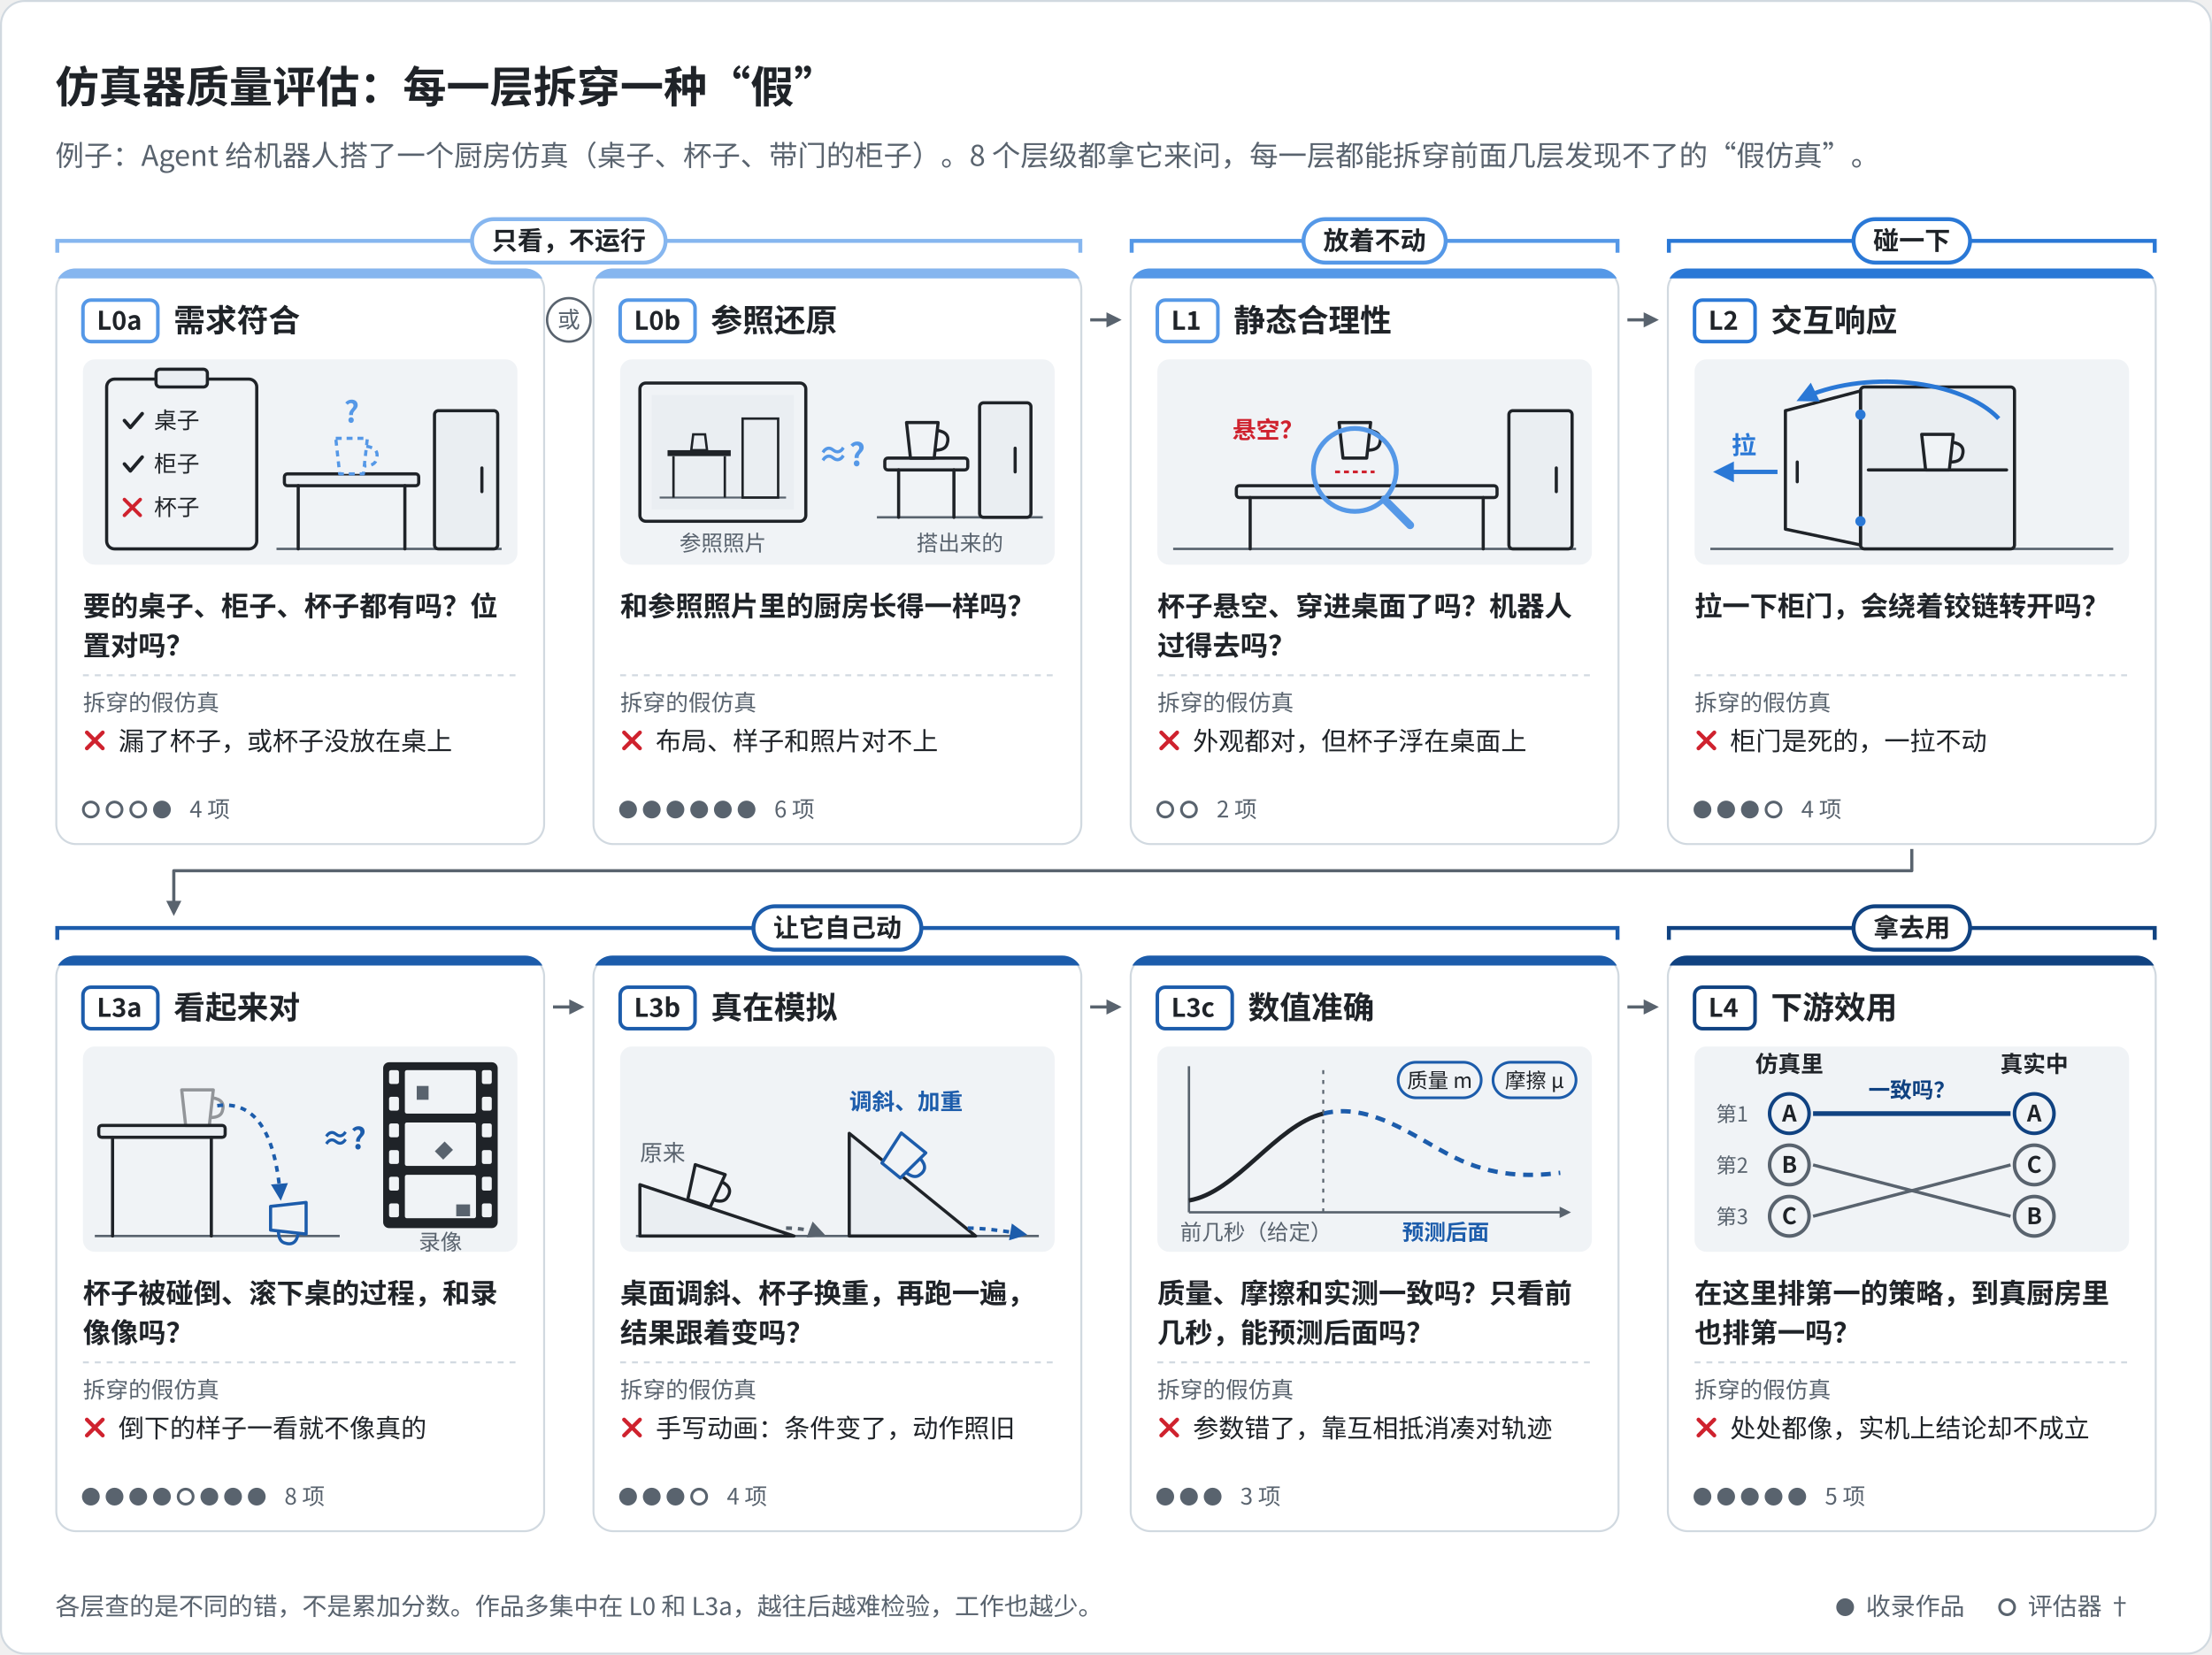
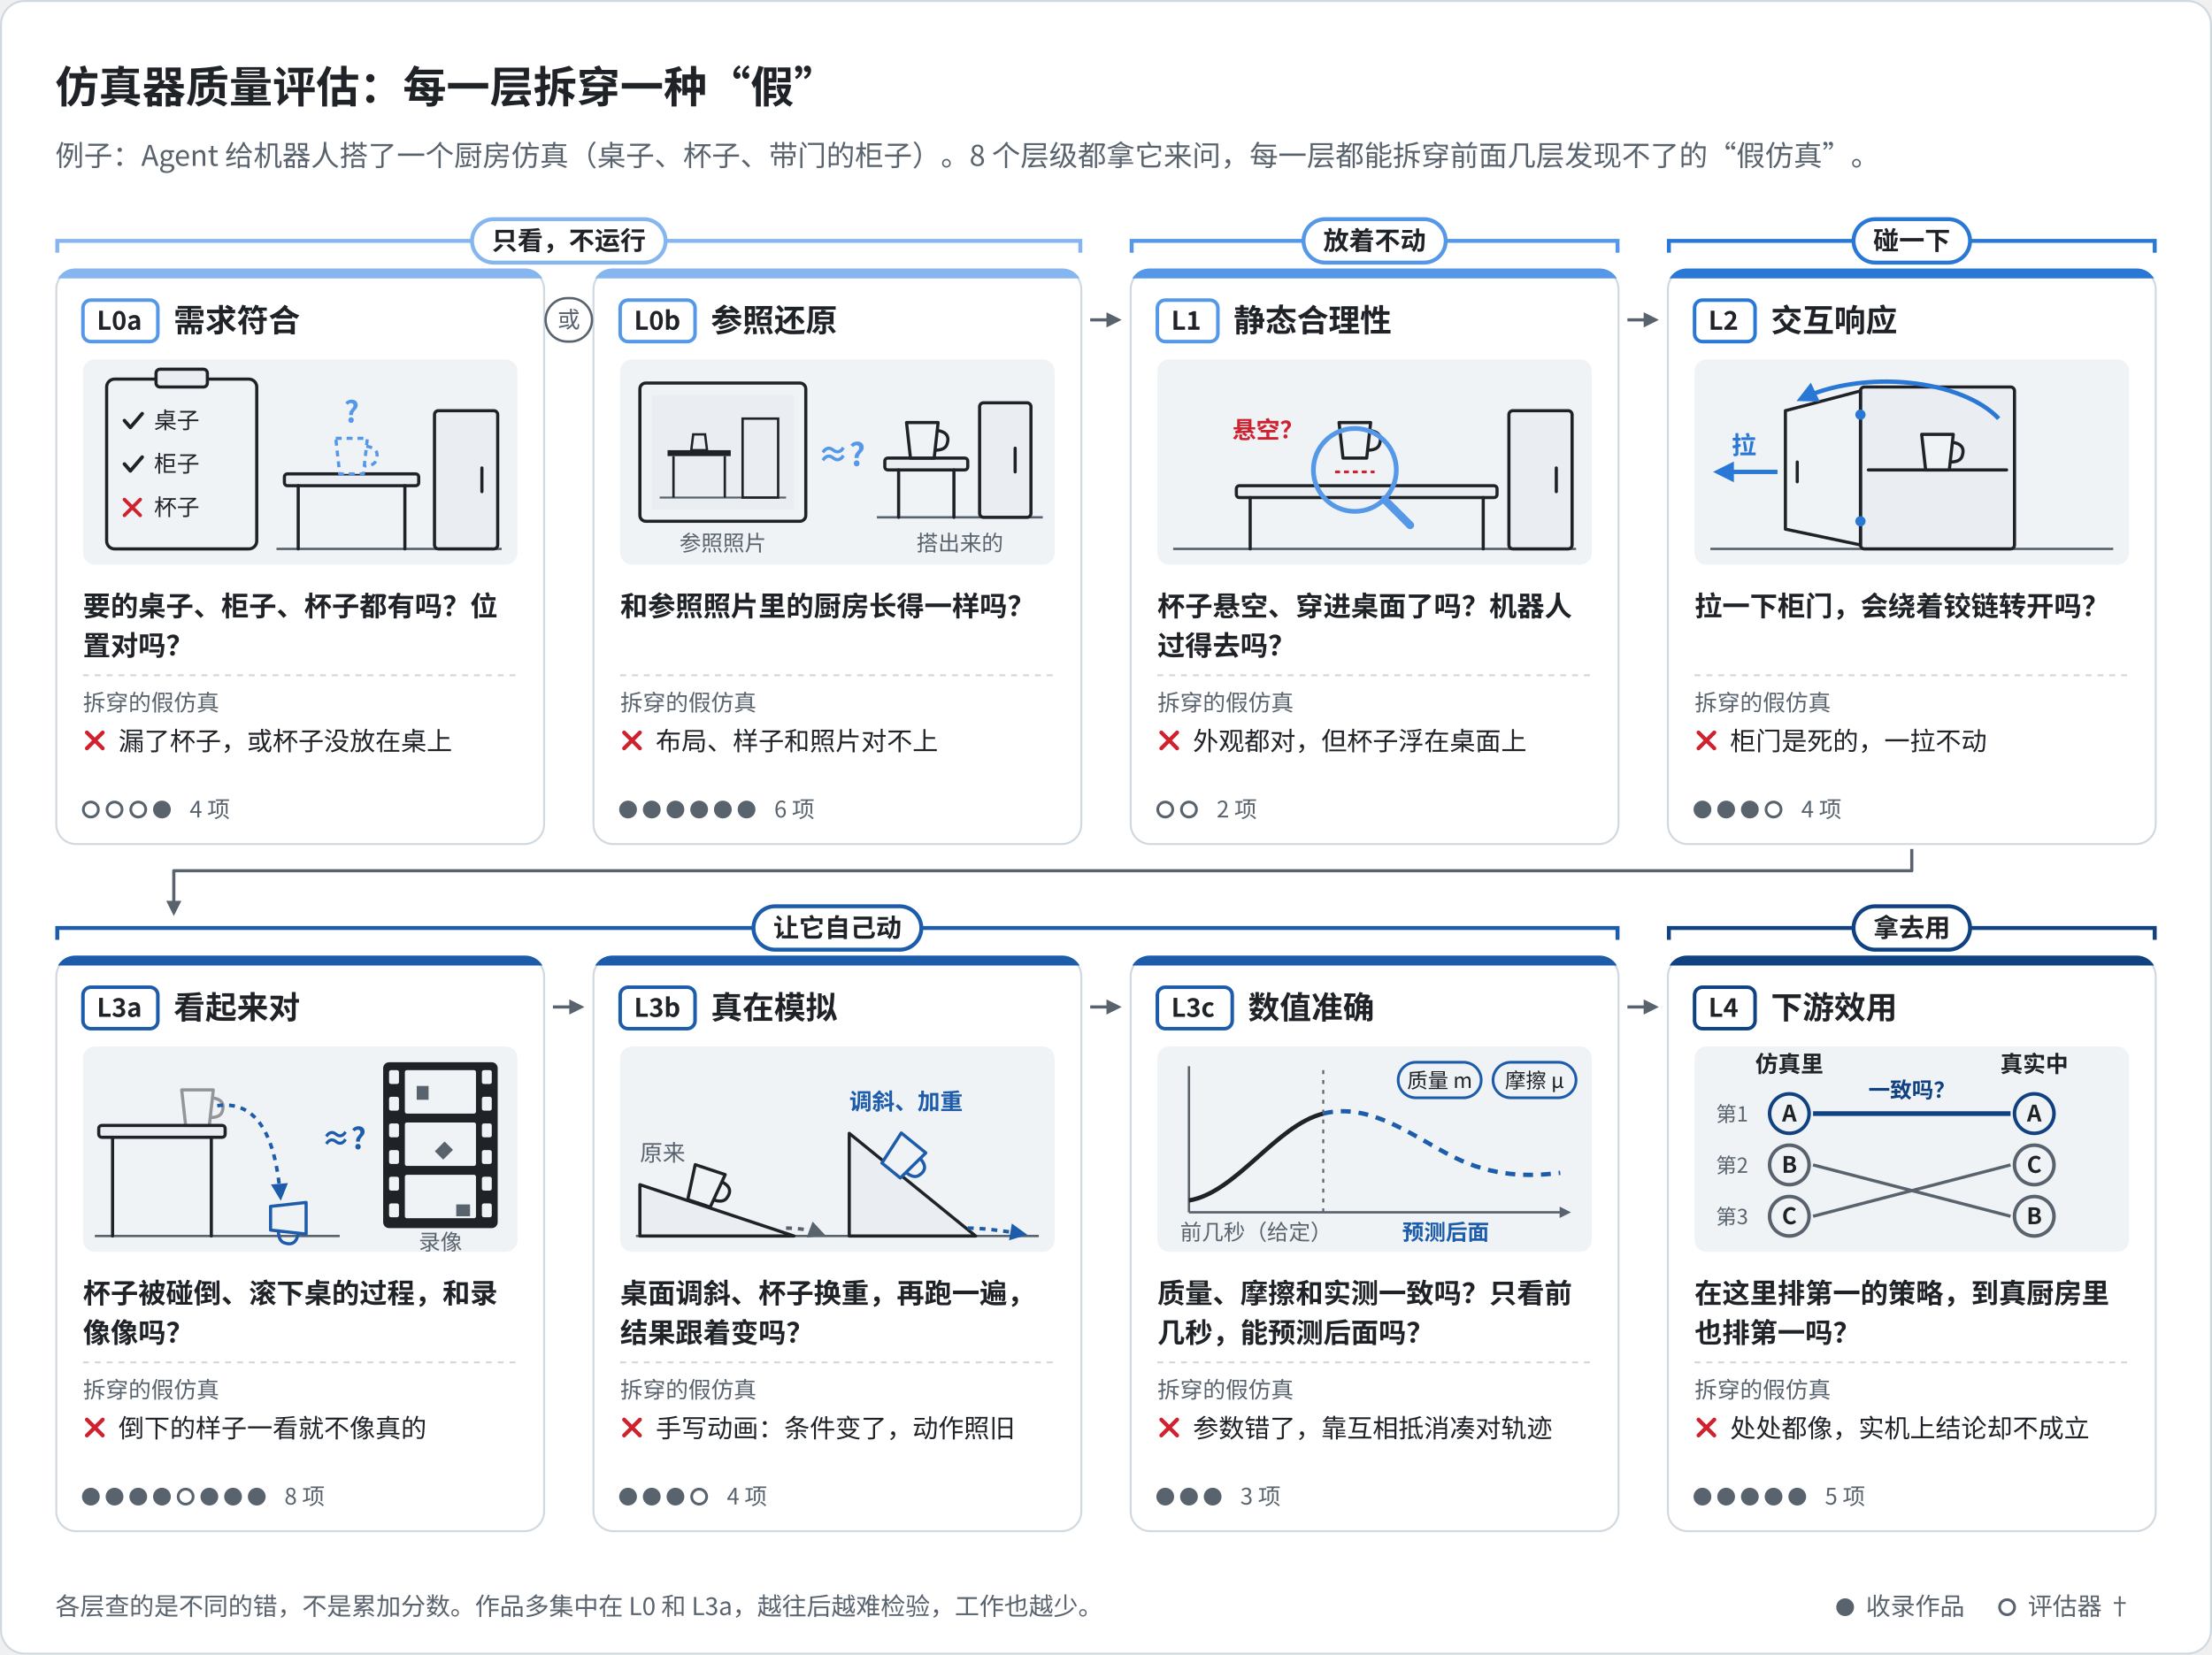
<svg xmlns="http://www.w3.org/2000/svg" viewBox="0 0 1120 838" width="1120" height="838" role="img" aria-label="仿真器质量评估：每一层拆穿一种“假”" font-family="'PingFang SC', 'Hiragino Sans GB', 'Microsoft YaHei', 'Noto Sans CJK SC', 'Noto Sans SC', sans-serif">
  <defs>
    <marker id="arr-104281" viewBox="0 0 10 10" refX="7" refY="5" markerWidth="6" markerHeight="6" orient="auto-start-reverse">
      <path d="M1 1 L9 5 L1 9 Z" fill="#104281" />
    </marker>
    <marker id="arr-1C5CAB" viewBox="0 0 10 10" refX="7" refY="5" markerWidth="6" markerHeight="6" orient="auto-start-reverse">
      <path d="M1 1 L9 5 L1 9 Z" fill="#1C5CAB" />
    </marker>
    <marker id="arr-2A78D6" viewBox="0 0 10 10" refX="7" refY="5" markerWidth="6" markerHeight="6" orient="auto-start-reverse">
      <path d="M1 1 L9 5 L1 9 Z" fill="#2A78D6" />
    </marker>
    <marker id="arr-5598E7" viewBox="0 0 10 10" refX="7" refY="5" markerWidth="6" markerHeight="6" orient="auto-start-reverse">
      <path d="M1 1 L9 5 L1 9 Z" fill="#5598E7" />
    </marker>
    <marker id="arr-59636E" viewBox="0 0 10 10" refX="7" refY="5" markerWidth="6" markerHeight="6" orient="auto-start-reverse">
      <path d="M1 1 L9 5 L1 9 Z" fill="#59636E" />
    </marker>
    <marker id="arr-86B6EF" viewBox="0 0 10 10" refX="7" refY="5" markerWidth="6" markerHeight="6" orient="auto-start-reverse">
      <path d="M1 1 L9 5 L1 9 Z" fill="#86B6EF" />
    </marker>
    <clipPath id="card-0">
      <rect x="28" y="136" width="248" height="292" rx="10" />
    </clipPath>
    <clipPath id="card-1">
      <rect x="300" y="136" width="248" height="292" rx="10" />
    </clipPath>
    <clipPath id="card-2">
      <rect x="572" y="136" width="248" height="292" rx="10" />
    </clipPath>
    <clipPath id="card-3">
      <rect x="844" y="136" width="248" height="292" rx="10" />
    </clipPath>
    <clipPath id="card-4">
      <rect x="28" y="484" width="248" height="292" rx="10" />
    </clipPath>
    <clipPath id="card-5">
      <rect x="300" y="484" width="248" height="292" rx="10" />
    </clipPath>
    <clipPath id="card-6">
      <rect x="572" y="484" width="248" height="292" rx="10" />
    </clipPath>
    <clipPath id="card-7">
      <rect x="844" y="484" width="248" height="292" rx="10" />
    </clipPath>
  </defs>
  <rect x="0.5" y="0.5" width="1119" height="837" rx="12" fill="#FFFFFF" stroke="#D1D9E0" />
  <text x="28" y="52" font-size="22" font-weight="700" fill="#1F2328">仿真器质量评估：每一层拆穿一种“假”</text>
  <text x="28" y="84" font-size="14.5" fill="#59636E">例子：Agent 给机器人搭了一个厨房仿真（桌子、杯子、带门的柜子）。8 个层级都拿它来问，每一层都能拆穿前面几层发现不了的“假仿真”。</text>
  <path d="M29 128 V122 H547 V128" fill="none" stroke="#86B6EF" stroke-width="2" />
  <rect x="239" y="111" width="98" height="22" rx="11" fill="#FFFFFF" stroke="#86B6EF" stroke-width="2" />
  <text x="288" y="126.5" text-anchor="middle" font-size="13" font-weight="700" fill="#1F2328">只看，不运行</text>
  <path d="M573 128 V122 H819 V128" fill="none" stroke="#5598E7" stroke-width="2" />
  <rect x="660" y="111" width="72" height="22" rx="11" fill="#FFFFFF" stroke="#5598E7" stroke-width="2" />
  <text x="696" y="126.5" text-anchor="middle" font-size="13" font-weight="700" fill="#1F2328">放着不动</text>
  <path d="M845 128 V122 H1091 V128" fill="none" stroke="#2A78D6" stroke-width="2" />
  <rect x="938.5" y="111" width="59" height="22" rx="11" fill="#FFFFFF" stroke="#2A78D6" stroke-width="2" />
  <text x="968" y="126.5" text-anchor="middle" font-size="13" font-weight="700" fill="#1F2328">碰一下</text>
  <path d="M29 476 V470 H819 V476" fill="none" stroke="#1C5CAB" stroke-width="2" />
  <rect x="381.5" y="459" width="85" height="22" rx="11" fill="#FFFFFF" stroke="#1C5CAB" stroke-width="2" />
  <text x="424" y="474.5" text-anchor="middle" font-size="13" font-weight="700" fill="#1F2328">让它自己动</text>
  <path d="M845 476 V470 H1091 V476" fill="none" stroke="#104281" stroke-width="2" />
  <rect x="938.5" y="459" width="59" height="22" rx="11" fill="#FFFFFF" stroke="#104281" stroke-width="2" />
  <text x="968" y="474.5" text-anchor="middle" font-size="13" font-weight="700" fill="#1F2328">拿去用</text>
-   <circle cx="288" cy="162" r="11" fill="#FFFFFF" stroke="#59636E" stroke-width="1.2" />
-   <text x="288" y="166" text-anchor="middle" font-size="11.5" fill="#59636E">或</text>
-   <line x1="552" y1="162" x2="566" y2="162" stroke="#59636E" stroke-width="1.6" marker-end="url(#arr-59636E)" />
-   <line x1="824" y1="162" x2="838" y2="162" stroke="#59636E" stroke-width="1.6" marker-end="url(#arr-59636E)" />
-   <line x1="280" y1="510" x2="294" y2="510" stroke="#59636E" stroke-width="1.6" marker-end="url(#arr-59636E)" />
-   <line x1="552" y1="510" x2="566" y2="510" stroke="#59636E" stroke-width="1.6" marker-end="url(#arr-59636E)" />
-   <line x1="824" y1="510" x2="838" y2="510" stroke="#59636E" stroke-width="1.6" marker-end="url(#arr-59636E)" />
-   <path d="M968 430 V441 H88 V462" fill="none" stroke="#59636E" stroke-width="1.6" stroke-linejoin="round" marker-end="url(#arr-59636E)" />
  <rect x="28.5" y="136.5" width="247" height="291" rx="10" fill="#FFFFFF" stroke="#D1D9E0" />
  <rect x="28" y="136" width="248" height="5" fill="#86B6EF" clip-path="url(#card-0)" />
  <rect x="42" y="152" width="37.92" height="21" rx="4" fill="none" stroke="#5598E7" stroke-width="1.8" />
  <text x="49" y="167" font-size="13" font-weight="700" fill="#1F2328">L0a</text>
  <text x="87.92" y="168" font-size="16" font-weight="700" fill="#1F2328">需求符合</text>
  <rect x="42" y="182" width="220" height="104" rx="6" fill="#F0F3F6" />
  <g transform="translate(42 182)">
    <rect x="12" y="10" width="76" height="86" rx="4" fill="#F0F3F6" stroke="#1F2328" stroke-width="1.6" stroke-linejoin="round" stroke-linecap="round" />
    <rect x="37" y="5" width="26" height="9" rx="2" fill="#EAEEF2" stroke="#1F2328" stroke-width="1.6" stroke-linejoin="round" stroke-linecap="round" />
    <path d="M21 31 l3 3.5 l6 -7" fill="none" stroke="#1F2328" stroke-width="1.8" stroke-linecap="round" stroke-linejoin="round" />
    <text x="36" y="35" text-anchor="start" font-size="11.5" fill="#1F2328">桌子</text>
    <path d="M21 53 l3 3.5 l6 -7" fill="none" stroke="#1F2328" stroke-width="1.8" stroke-linecap="round" stroke-linejoin="round" />
    <text x="36" y="57" text-anchor="start" font-size="11.5" fill="#1F2328">柜子</text>
    <path d="M21 71 l8 8 M29 71 l-8 8" stroke="#CF222E" stroke-width="1.8" stroke-linecap="round" />
    <text x="36" y="79" text-anchor="start" font-size="11.5" fill="#1F2328">杯子</text>
    <line x1="98" y1="96" x2="212" y2="96" stroke="#59636E" stroke-width="1.2" />
    <rect x="102" y="58" width="68" height="6" rx="1.5" fill="#EAEEF2" stroke="#1F2328" stroke-width="1.6" stroke-linejoin="round" stroke-linecap="round" />
    <line x1="109" y1="64" x2="109" y2="96" stroke="#1F2328" stroke-width="1.6" stroke-linejoin="round" stroke-linecap="round" />
    <line x1="163" y1="64" x2="163" y2="96" stroke="#1F2328" stroke-width="1.6" stroke-linejoin="round" stroke-linecap="round" />
    <rect x="178" y="26" width="32" height="70" rx="2" fill="#EAEEF2" stroke="#1F2328" stroke-width="1.6" stroke-linejoin="round" stroke-linecap="round" />
    <line x1="202" y1="55" x2="202" y2="67" stroke="#1F2328" stroke-width="1.6" stroke-linejoin="round" stroke-linecap="round" />
    <g>
      <path d="M128 40 L144 40 L142 58 L130 58 Z" fill="#F0F3F6" stroke="#5598E7" stroke-width="1.6" stroke-linejoin="round" stroke-dasharray="3 2.5" />
      <path d="M143.5 44 q7 1 5 7 q-1 3 -6 3" fill="none" stroke="#5598E7" stroke-width="1.6" stroke-dasharray="3 2.5" />
    </g>
    <text x="136" y="32" text-anchor="middle" font-size="15" font-weight="700" fill="#5598E7">?</text>
  </g>
  <text x="42" y="312" font-size="14" font-weight="600" fill="#1F2328">要的桌子、柜子、杯子都有吗？位</text>
  <text x="42" y="332" font-size="14" font-weight="600" fill="#1F2328">置对吗？</text>
  <line x1="42" y1="342" x2="262" y2="342" stroke="#D1D9E0" stroke-dasharray="3 3" />
  <text x="42" y="360" font-size="11.5" fill="#59636E">拆穿的假仿真</text>
  <path d="M44 371 l8 8 M52 371 l-8 8" stroke="#CF222E" stroke-width="2" stroke-linecap="round" />
  <text x="60" y="380" font-size="13" fill="#1F2328">漏了杯子，或杯子没放在桌上</text>
  <circle cx="46" cy="410" r="3.8" fill="none" stroke="#59636E" stroke-width="1.4" />
  <circle cx="58" cy="410" r="3.8" fill="none" stroke="#59636E" stroke-width="1.4" />
  <circle cx="70" cy="410" r="3.8" fill="none" stroke="#59636E" stroke-width="1.4" />
  <circle cx="82" cy="410" r="4.5" fill="#59636E" />
  <text x="96" y="414" font-size="11.5" fill="#59636E">4 项</text>
  <rect x="300.5" y="136.5" width="247" height="291" rx="10" fill="#FFFFFF" stroke="#D1D9E0" />
  <rect x="300" y="136" width="248" height="5" fill="#86B6EF" clip-path="url(#card-1)" />
  <rect x="314" y="152" width="37.92" height="21" rx="4" fill="none" stroke="#5598E7" stroke-width="1.8" />
  <text x="321" y="167" font-size="13" font-weight="700" fill="#1F2328">L0b</text>
  <text x="359.92" y="168" font-size="16" font-weight="700" fill="#1F2328">参照还原</text>
  <rect x="314" y="182" width="220" height="104" rx="6" fill="#F0F3F6" />
  <g transform="translate(314 182)">
    <rect x="10" y="12" width="84" height="70" rx="3" fill="#F0F3F6" stroke="#1F2328" stroke-width="1.6" stroke-linejoin="round" stroke-linecap="round" />
    <rect x="16" y="18" width="72" height="58" fill="#EAEEF2" />
    <line x1="20" y1="70" x2="84" y2="70" stroke="#59636E" stroke-width="1" />
    <rect x="24" y="46" width="32" height="3" fill="#1F2328" />
    <line x1="27" y1="49" x2="27" y2="70" stroke="#1F2328" stroke-width="1.2" />
    <line x1="53" y1="49" x2="53" y2="70" stroke="#1F2328" stroke-width="1.2" />
    <rect x="62" y="30" width="18" height="40" fill="none" stroke="#1F2328" stroke-width="1.2" />
    <path d="M36 46 l8 0 l-1 -8 l-6 0 Z" fill="none" stroke="#1F2328" stroke-width="1.2" />
    <text x="52" y="97" text-anchor="middle" font-size="11" fill="#59636E">参照照片</text>
    <text x="112" y="54" text-anchor="middle" font-size="16" font-weight="700" fill="#5598E7">≈?</text>
    <line x1="130" y1="80" x2="214" y2="80" stroke="#59636E" stroke-width="1.2" />
    <rect x="134" y="50" width="42" height="6" rx="1.5" fill="#EAEEF2" stroke="#1F2328" stroke-width="1.6" stroke-linejoin="round" stroke-linecap="round" />
    <line x1="141" y1="56" x2="141" y2="80" stroke="#1F2328" stroke-width="1.6" stroke-linejoin="round" stroke-linecap="round" />
    <line x1="169" y1="56" x2="169" y2="80" stroke="#1F2328" stroke-width="1.6" stroke-linejoin="round" stroke-linecap="round" />
    <rect x="182" y="22" width="26" height="58" rx="2" fill="#EAEEF2" stroke="#1F2328" stroke-width="1.6" stroke-linejoin="round" stroke-linecap="round" />
    <line x1="200" y1="45" x2="200" y2="57" stroke="#1F2328" stroke-width="1.6" stroke-linejoin="round" stroke-linecap="round" />
    <g>
      <path d="M145 32 L161 32 L159 50 L147 50 Z" fill="#F0F3F6" stroke="#1F2328" stroke-width="1.6" stroke-linejoin="round" />
      <path d="M160.5 36 q7 1 5 7 q-1 3 -6 3" fill="none" stroke="#1F2328" stroke-width="1.6" />
    </g>
    <text x="172" y="97" text-anchor="middle" font-size="11" fill="#59636E">搭出来的</text>
  </g>
  <text x="314" y="312" font-size="14" font-weight="600" fill="#1F2328">和参照照片里的厨房长得一样吗？</text>
  <line x1="314" y1="342" x2="534" y2="342" stroke="#D1D9E0" stroke-dasharray="3 3" />
  <text x="314" y="360" font-size="11.5" fill="#59636E">拆穿的假仿真</text>
  <path d="M316 371 l8 8 M324 371 l-8 8" stroke="#CF222E" stroke-width="2" stroke-linecap="round" />
  <text x="332" y="380" font-size="13" fill="#1F2328">布局、样子和照片对不上</text>
  <circle cx="318" cy="410" r="4.5" fill="#59636E" />
  <circle cx="330" cy="410" r="4.5" fill="#59636E" />
  <circle cx="342" cy="410" r="4.5" fill="#59636E" />
  <circle cx="354" cy="410" r="4.5" fill="#59636E" />
  <circle cx="366" cy="410" r="4.5" fill="#59636E" />
  <circle cx="378" cy="410" r="4.5" fill="#59636E" />
  <text x="392" y="414" font-size="11.5" fill="#59636E">6 项</text>
  <rect x="572.5" y="136.5" width="247" height="291" rx="10" fill="#FFFFFF" stroke="#D1D9E0" />
  <rect x="572" y="136" width="248" height="5" fill="#5598E7" clip-path="url(#card-2)" />
  <rect x="586" y="152" width="30.64" height="21" rx="4" fill="none" stroke="#5598E7" stroke-width="1.8" />
  <text x="593" y="167" font-size="13" font-weight="700" fill="#1F2328">L1</text>
  <text x="624.64" y="168" font-size="16" font-weight="700" fill="#1F2328">静态合理性</text>
  <rect x="586" y="182" width="220" height="104" rx="6" fill="#F0F3F6" />
  <g transform="translate(586 182)">
    <line x1="8" y1="96" x2="212" y2="96" stroke="#59636E" stroke-width="1.2" />
    <rect x="40" y="64" width="132" height="6" rx="1.5" fill="#EAEEF2" stroke="#1F2328" stroke-width="1.6" stroke-linejoin="round" stroke-linecap="round" />
    <line x1="47" y1="70" x2="47" y2="96" stroke="#1F2328" stroke-width="1.6" stroke-linejoin="round" stroke-linecap="round" />
    <line x1="165" y1="70" x2="165" y2="96" stroke="#1F2328" stroke-width="1.6" stroke-linejoin="round" stroke-linecap="round" />
    <rect x="178" y="26" width="32" height="70" rx="2" fill="#EAEEF2" stroke="#1F2328" stroke-width="1.6" stroke-linejoin="round" stroke-linecap="round" />
    <line x1="202" y1="55" x2="202" y2="67" stroke="#1F2328" stroke-width="1.6" stroke-linejoin="round" stroke-linecap="round" />
    <g>
      <path d="M92 32 L108 32 L106 50 L94 50 Z" fill="#F0F3F6" stroke="#1F2328" stroke-width="1.6" stroke-linejoin="round" />
      <path d="M107.5 36 q7 1 5 7 q-1 3 -6 3" fill="none" stroke="#1F2328" stroke-width="1.6" />
    </g>
    <line x1="90" y1="57" x2="110" y2="57" stroke="#CF222E" stroke-width="1.4" stroke-dasharray="2.5 2" />
    <circle cx="100" cy="56" r="21" fill="none" stroke="#5598E7" stroke-width="2.4" />
    <line x1="115" y1="71" x2="128" y2="84" stroke="#5598E7" stroke-width="4" stroke-linecap="round" />
    <text x="74" y="40" text-anchor="end" font-size="12" font-weight="700" fill="#CF222E">悬空？</text>
  </g>
  <text x="586" y="312" font-size="14" font-weight="600" fill="#1F2328">杯子悬空、穿进桌面了吗？机器人</text>
  <text x="586" y="332" font-size="14" font-weight="600" fill="#1F2328">过得去吗？</text>
  <line x1="586" y1="342" x2="806" y2="342" stroke="#D1D9E0" stroke-dasharray="3 3" />
  <text x="586" y="360" font-size="11.5" fill="#59636E">拆穿的假仿真</text>
  <path d="M588 371 l8 8 M596 371 l-8 8" stroke="#CF222E" stroke-width="2" stroke-linecap="round" />
  <text x="604" y="380" font-size="13" fill="#1F2328">外观都对，但杯子浮在桌面上</text>
  <circle cx="590" cy="410" r="3.8" fill="none" stroke="#59636E" stroke-width="1.4" />
  <circle cx="602" cy="410" r="3.8" fill="none" stroke="#59636E" stroke-width="1.4" />
  <text x="616" y="414" font-size="11.5" fill="#59636E">2 项</text>
  <rect x="844.5" y="136.5" width="247" height="291" rx="10" fill="#FFFFFF" stroke="#D1D9E0" />
  <rect x="844" y="136" width="248" height="5" fill="#2A78D6" clip-path="url(#card-3)" />
  <rect x="858" y="152" width="30.64" height="21" rx="4" fill="none" stroke="#2A78D6" stroke-width="1.8" />
  <text x="865" y="167" font-size="13" font-weight="700" fill="#1F2328">L2</text>
  <text x="896.64" y="168" font-size="16" font-weight="700" fill="#1F2328">交互响应</text>
  <rect x="858" y="182" width="220" height="104" rx="6" fill="#F0F3F6" />
  <g transform="translate(858 182)">
    <line x1="8" y1="96" x2="212" y2="96" stroke="#59636E" stroke-width="1.2" />
    <rect x="84" y="14" width="78" height="82" rx="2" fill="#EAEEF2" stroke="#1F2328" stroke-width="1.6" stroke-linejoin="round" stroke-linecap="round" />
    <line x1="88" y1="56" x2="158" y2="56" stroke="#1F2328" stroke-width="1.6" stroke-linejoin="round" stroke-linecap="round" />
    <g>
      <path d="M115 38 L131 38 L129 56 L117 56 Z" fill="#F0F3F6" stroke="#1F2328" stroke-width="1.6" stroke-linejoin="round" />
      <path d="M130.5 42 q7 1 5 7 q-1 3 -6 3" fill="none" stroke="#1F2328" stroke-width="1.6" />
    </g>
    <path d="M84 16 L46 26 L46 86 L84 94 Z" fill="#F0F3F6" stroke="#1F2328" stroke-width="1.6" stroke-linejoin="round" stroke-linecap="round" />
    <line x1="52" y1="52" x2="52" y2="62" stroke="#1F2328" stroke-width="1.6" stroke-linejoin="round" stroke-linecap="round" />
    <circle cx="84" cy="28" r="2.6" fill="#2A78D6" />
    <circle cx="84" cy="82" r="2.6" fill="#2A78D6" />
    <path d="M154 30 A 64 34 0 0 0 54 20" fill="none" stroke="#2A78D6" stroke-width="2.2" marker-end="url(#arr-2A78D6)" />
    <text x="25" y="48" text-anchor="middle" font-size="12.5" font-weight="700" fill="#2A78D6">拉</text>
    <line x1="42" y1="57" x2="12" y2="57" stroke="#2A78D6" stroke-width="2.2" marker-end="url(#arr-2A78D6)" />
  </g>
  <text x="858" y="312" font-size="14" font-weight="600" fill="#1F2328">拉一下柜门，会绕着铰链转开吗？</text>
  <line x1="858" y1="342" x2="1078" y2="342" stroke="#D1D9E0" stroke-dasharray="3 3" />
  <text x="858" y="360" font-size="11.5" fill="#59636E">拆穿的假仿真</text>
  <path d="M860 371 l8 8 M868 371 l-8 8" stroke="#CF222E" stroke-width="2" stroke-linecap="round" />
  <text x="876" y="380" font-size="13" fill="#1F2328">柜门是死的，一拉不动</text>
  <circle cx="862" cy="410" r="4.5" fill="#59636E" />
  <circle cx="874" cy="410" r="4.5" fill="#59636E" />
  <circle cx="886" cy="410" r="4.5" fill="#59636E" />
  <circle cx="898" cy="410" r="3.8" fill="none" stroke="#59636E" stroke-width="1.4" />
  <text x="912" y="414" font-size="11.5" fill="#59636E">4 项</text>
  <rect x="28.5" y="484.5" width="247" height="291" rx="10" fill="#FFFFFF" stroke="#D1D9E0" />
  <rect x="28" y="484" width="248" height="5" fill="#1C5CAB" clip-path="url(#card-4)" />
  <rect x="42" y="500" width="37.92" height="21" rx="4" fill="none" stroke="#1C5CAB" stroke-width="1.8" />
  <text x="49" y="515" font-size="13" font-weight="700" fill="#1F2328">L3a</text>
  <text x="87.92" y="516" font-size="16" font-weight="700" fill="#1F2328">看起来对</text>
  <rect x="42" y="530" width="220" height="104" rx="6" fill="#F0F3F6" />
  <g transform="translate(42 530)">
    <line x1="6" y1="96" x2="130" y2="96" stroke="#59636E" stroke-width="1.2" />
    <rect x="8" y="40" width="64" height="6" rx="1.5" fill="#EAEEF2" stroke="#1F2328" stroke-width="1.6" stroke-linejoin="round" stroke-linecap="round" />
    <line x1="15" y1="46" x2="15" y2="96" stroke="#1F2328" stroke-width="1.6" stroke-linejoin="round" stroke-linecap="round" />
    <line x1="65" y1="46" x2="65" y2="96" stroke="#1F2328" stroke-width="1.6" stroke-linejoin="round" stroke-linecap="round" />
    <g opacity="0.45">
      <path d="M50 22 L66 22 L64 40 L52 40 Z" fill="#F0F3F6" stroke="#1F2328" stroke-width="1.6" stroke-linejoin="round" />
      <path d="M65.5 26 q7 1 5 7 q-1 3 -6 3" fill="none" stroke="#1F2328" stroke-width="1.6" />
    </g>
    <path d="M68 30 Q 96 26 100 76" fill="none" stroke="#1C5CAB" stroke-width="1.8" stroke-dasharray="3 3" marker-end="url(#arr-1C5CAB)" />
    <g transform="rotate(90 104 87)">
      <path d="M96 78 L112 78 L110 96 L98 96 Z" fill="#F0F3F6" stroke="#1C5CAB" stroke-width="1.6" stroke-linejoin="round" />
      <path d="M111.5 82 q7 1 5 7 q-1 3 -6 3" fill="none" stroke="#1C5CAB" stroke-width="1.6" />
    </g>
    <rect x="152" y="8" width="58" height="84" rx="3" fill="#1F2328" />
    <rect x="155" y="12" width="5" height="7" rx="1" fill="#F0F3F6" />
    <rect x="202" y="12" width="5" height="7" rx="1" fill="#F0F3F6" />
    <rect x="155" y="25.5" width="5" height="7" rx="1" fill="#F0F3F6" />
    <rect x="202" y="25.5" width="5" height="7" rx="1" fill="#F0F3F6" />
    <rect x="155" y="39" width="5" height="7" rx="1" fill="#F0F3F6" />
    <rect x="202" y="39" width="5" height="7" rx="1" fill="#F0F3F6" />
    <rect x="155" y="52.5" width="5" height="7" rx="1" fill="#F0F3F6" />
    <rect x="202" y="52.5" width="5" height="7" rx="1" fill="#F0F3F6" />
    <rect x="155" y="66" width="5" height="7" rx="1" fill="#F0F3F6" />
    <rect x="202" y="66" width="5" height="7" rx="1" fill="#F0F3F6" />
    <rect x="155" y="79.5" width="5" height="7" rx="1" fill="#F0F3F6" />
    <rect x="202" y="79.5" width="5" height="7" rx="1" fill="#F0F3F6" />
    <rect x="163" y="12" width="36" height="22" rx="1" fill="#F0F3F6" />
    <rect x="169" y="20" width="6" height="7" fill="#59636E" transform="rotate(0 172 26)" />
    <rect x="163" y="38.5" width="36" height="22" rx="1" fill="#F0F3F6" />
    <rect x="178" y="48.5" width="6" height="7" fill="#59636E" transform="rotate(45 181 54.5)" />
    <rect x="163" y="65" width="36" height="22" rx="1" fill="#F0F3F6" />
    <rect x="187" y="77" width="6" height="7" fill="#59636E" transform="rotate(90 190 83)" />
    <text x="181" y="103" text-anchor="middle" font-size="11" fill="#59636E">录像</text>
    <text x="132" y="52" text-anchor="middle" font-size="15" font-weight="700" fill="#1C5CAB">≈?</text>
  </g>
  <text x="42" y="660" font-size="14" font-weight="600" fill="#1F2328">杯子被碰倒、滚下桌的过程，和录</text>
  <text x="42" y="680" font-size="14" font-weight="600" fill="#1F2328">像像吗？</text>
  <line x1="42" y1="690" x2="262" y2="690" stroke="#D1D9E0" stroke-dasharray="3 3" />
  <text x="42" y="708" font-size="11.5" fill="#59636E">拆穿的假仿真</text>
  <path d="M44 719 l8 8 M52 719 l-8 8" stroke="#CF222E" stroke-width="2" stroke-linecap="round" />
  <text x="60" y="728" font-size="13" fill="#1F2328">倒下的样子一看就不像真的</text>
  <circle cx="46" cy="758" r="4.5" fill="#59636E" />
  <circle cx="58" cy="758" r="4.5" fill="#59636E" />
  <circle cx="70" cy="758" r="4.5" fill="#59636E" />
  <circle cx="82" cy="758" r="4.5" fill="#59636E" />
  <circle cx="94" cy="758" r="3.8" fill="none" stroke="#59636E" stroke-width="1.4" />
  <circle cx="106" cy="758" r="4.5" fill="#59636E" />
  <circle cx="118" cy="758" r="4.5" fill="#59636E" />
  <circle cx="130" cy="758" r="4.5" fill="#59636E" />
  <text x="144" y="762" font-size="11.5" fill="#59636E">8 项</text>
  <rect x="300.5" y="484.5" width="247" height="291" rx="10" fill="#FFFFFF" stroke="#D1D9E0" />
  <rect x="300" y="484" width="248" height="5" fill="#1C5CAB" clip-path="url(#card-5)" />
  <rect x="314" y="500" width="37.92" height="21" rx="4" fill="none" stroke="#1C5CAB" stroke-width="1.8" />
  <text x="321" y="515" font-size="13" font-weight="700" fill="#1F2328">L3b</text>
  <text x="359.92" y="516" font-size="16" font-weight="700" fill="#1F2328">真在模拟</text>
  <rect x="314" y="530" width="220" height="104" rx="6" fill="#F0F3F6" />
  <g transform="translate(314 530)">
    <line x1="8" y1="96" x2="212" y2="96" stroke="#59636E" stroke-width="1.2" />
    <path d="M10 96 L10 70 L88 96 Z" fill="#EAEEF2" stroke="#1F2328" stroke-width="1.6" stroke-linejoin="round" stroke-linecap="round" />
    <g transform="rotate(18.4349 42.76 70.92)">
      <path d="M34.76 61.92 L50.76 61.92 L48.76 79.92 L36.76 79.92 Z" fill="#F0F3F6" stroke="#1F2328" stroke-width="1.6" stroke-linejoin="round" />
      <path d="M50.26 65.92 q7 1 5 7 q-1 3 -6 3" fill="none" stroke="#1F2328" stroke-width="1.6" />
    </g>
    <path d="M84 92 Q 94 92 102 95" fill="none" stroke="#59636E" stroke-width="1.8" stroke-dasharray="3 3" marker-end="url(#arr-59636E)" />
    <text x="10" y="58" text-anchor="start" font-size="11.5" fill="#59636E">原来</text>
    <path d="M116 96 L116 44 L180 96 Z" fill="#EAEEF2" stroke="#1F2328" stroke-width="1.6" stroke-linejoin="round" stroke-linecap="round" />
    <g transform="rotate(39.0939 142.88 55.84)">
      <path d="M134.88 46.84 L150.88 46.84 L148.88 64.84 L136.88 64.84 Z" fill="#F0F3F6" stroke="#1C5CAB" stroke-width="1.6" stroke-linejoin="round" />
      <path d="M150.38 50.84 q7 1 5 7 q-1 3 -6 3" fill="none" stroke="#1C5CAB" stroke-width="1.6" />
    </g>
    <path d="M176 92 Q 186 92 204 95" fill="none" stroke="#1C5CAB" stroke-width="1.8" stroke-dasharray="3 3" marker-end="url(#arr-1C5CAB)" />
    <text x="116" y="32" text-anchor="start" font-size="11.5" font-weight="700" fill="#1C5CAB">调斜、加重</text>
  </g>
  <text x="314" y="660" font-size="14" font-weight="600" fill="#1F2328">桌面调斜、杯子换重，再跑一遍，</text>
  <text x="314" y="680" font-size="14" font-weight="600" fill="#1F2328">结果跟着变吗？</text>
  <line x1="314" y1="690" x2="534" y2="690" stroke="#D1D9E0" stroke-dasharray="3 3" />
  <text x="314" y="708" font-size="11.5" fill="#59636E">拆穿的假仿真</text>
  <path d="M316 719 l8 8 M324 719 l-8 8" stroke="#CF222E" stroke-width="2" stroke-linecap="round" />
  <text x="332" y="728" font-size="13" fill="#1F2328">手写动画：条件变了，动作照旧</text>
  <circle cx="318" cy="758" r="4.5" fill="#59636E" />
  <circle cx="330" cy="758" r="4.5" fill="#59636E" />
  <circle cx="342" cy="758" r="4.5" fill="#59636E" />
  <circle cx="354" cy="758" r="3.8" fill="none" stroke="#59636E" stroke-width="1.4" />
  <text x="368" y="762" font-size="11.5" fill="#59636E">4 项</text>
  <rect x="572.5" y="484.5" width="247" height="291" rx="10" fill="#FFFFFF" stroke="#D1D9E0" />
  <rect x="572" y="484" width="248" height="5" fill="#1C5CAB" clip-path="url(#card-6)" />
  <rect x="586" y="500" width="37.92" height="21" rx="4" fill="none" stroke="#1C5CAB" stroke-width="1.8" />
  <text x="593" y="515" font-size="13" font-weight="700" fill="#1F2328">L3c</text>
  <text x="631.92" y="516" font-size="16" font-weight="700" fill="#1F2328">数值准确</text>
  <rect x="586" y="530" width="220" height="104" rx="6" fill="#F0F3F6" />
  <g transform="translate(586 530)">
    <line x1="16" y1="84" x2="208" y2="84" stroke="#59636E" stroke-width="1.2" marker-end="url(#arr-59636E)" />
    <line x1="16" y1="84" x2="16" y2="10" stroke="#59636E" stroke-width="1.2" />
    <path d="M16 78 C 40 74, 60 40, 84 34" fill="none" stroke="#1F2328" stroke-width="2.2" />
    <path d="M84 34 C 108 28, 130 46, 150 56 S 188 66, 204 64" fill="none" stroke="#1C5CAB" stroke-width="2.2" stroke-dasharray="5 4" />
    <line x1="84" y1="12" x2="84" y2="84" stroke="#59636E" stroke-width="1" stroke-dasharray="2 3" />
    <text x="50" y="98" text-anchor="middle" font-size="11" fill="#59636E">前几秒（给定）</text>
    <text x="146" y="98" text-anchor="middle" font-size="11" font-weight="700" fill="#1C5CAB">预测后面</text>
    <rect x="169.97" y="8" width="42.03" height="18" rx="9" fill="#F0F3F6" stroke="#1C5CAB" stroke-width="1.4" />
    <text x="190.985" y="21" text-anchor="middle" font-size="10.5" fill="#1F2328">摩擦 μ</text>
    <rect x="121.94" y="8" width="42.03" height="18" rx="9" fill="#F0F3F6" stroke="#1C5CAB" stroke-width="1.4" />
    <text x="142.955" y="21" text-anchor="middle" font-size="10.5" fill="#1F2328">质量 m</text>
  </g>
  <text x="586" y="660" font-size="14" font-weight="600" fill="#1F2328">质量、摩擦和实测一致吗？只看前</text>
  <text x="586" y="680" font-size="14" font-weight="600" fill="#1F2328">几秒，能预测后面吗？</text>
  <line x1="586" y1="690" x2="806" y2="690" stroke="#D1D9E0" stroke-dasharray="3 3" />
  <text x="586" y="708" font-size="11.5" fill="#59636E">拆穿的假仿真</text>
  <path d="M588 719 l8 8 M596 719 l-8 8" stroke="#CF222E" stroke-width="2" stroke-linecap="round" />
  <text x="604" y="728" font-size="13" fill="#1F2328">参数错了，靠互相抵消凑对轨迹</text>
  <circle cx="590" cy="758" r="4.5" fill="#59636E" />
  <circle cx="602" cy="758" r="4.5" fill="#59636E" />
  <circle cx="614" cy="758" r="4.5" fill="#59636E" />
  <text x="628" y="762" font-size="11.5" fill="#59636E">3 项</text>
  <rect x="844.5" y="484.5" width="247" height="291" rx="10" fill="#FFFFFF" stroke="#D1D9E0" />
  <rect x="844" y="484" width="248" height="5" fill="#104281" clip-path="url(#card-7)" />
  <rect x="858" y="500" width="30.64" height="21" rx="4" fill="none" stroke="#104281" stroke-width="1.8" />
  <text x="865" y="515" font-size="13" font-weight="700" fill="#1F2328">L4</text>
  <text x="896.64" y="516" font-size="16" font-weight="700" fill="#1F2328">下游效用</text>
  <rect x="858" y="530" width="220" height="104" rx="6" fill="#F0F3F6" />
  <g transform="translate(858 530)">
    <text x="48" y="13" text-anchor="middle" font-size="11.5" font-weight="700" fill="#1F2328">仿真里</text>
    <text x="172" y="13" text-anchor="middle" font-size="11.5" font-weight="700" fill="#1F2328">真实中</text>
    <line x1="60" y1="34" x2="160" y2="34" stroke="#104281" stroke-width="2.4" />
    <line x1="60" y1="60" x2="160" y2="86" stroke="#59636E" stroke-width="1.6" />
    <line x1="60" y1="86" x2="160" y2="60" stroke="#59636E" stroke-width="1.6" />
    <circle cx="48" cy="34" r="10" fill="#F0F3F6" stroke="#104281" stroke-width="1.8" />
    <text x="48" y="38" text-anchor="middle" font-size="11.5" font-weight="700" fill="#1F2328">A</text>
    <circle cx="172" cy="34" r="10" fill="#F0F3F6" stroke="#104281" stroke-width="1.8" />
    <text x="172" y="38" text-anchor="middle" font-size="11.5" font-weight="700" fill="#1F2328">A</text>
    <circle cx="48" cy="60" r="10" fill="#F0F3F6" stroke="#59636E" stroke-width="1.8" />
    <text x="48" y="64" text-anchor="middle" font-size="11.5" font-weight="700" fill="#1F2328">B</text>
    <circle cx="172" cy="86" r="10" fill="#F0F3F6" stroke="#59636E" stroke-width="1.8" />
    <text x="172" y="90" text-anchor="middle" font-size="11.5" font-weight="700" fill="#1F2328">B</text>
    <circle cx="48" cy="86" r="10" fill="#F0F3F6" stroke="#59636E" stroke-width="1.8" />
    <text x="48" y="90" text-anchor="middle" font-size="11.5" font-weight="700" fill="#1F2328">C</text>
    <circle cx="172" cy="60" r="10" fill="#F0F3F6" stroke="#59636E" stroke-width="1.8" />
    <text x="172" y="64" text-anchor="middle" font-size="11.5" font-weight="700" fill="#1F2328">C</text>
    <text x="19" y="38" text-anchor="middle" font-size="10.5" fill="#59636E">第1</text>
    <text x="19" y="64" text-anchor="middle" font-size="10.5" fill="#59636E">第2</text>
    <text x="19" y="90" text-anchor="middle" font-size="10.5" fill="#59636E">第3</text>
    <text x="110" y="26" text-anchor="middle" font-size="11" font-weight="700" fill="#104281">一致吗？</text>
  </g>
  <text x="858" y="660" font-size="14" font-weight="600" fill="#1F2328">在这里排第一的策略，到真厨房里</text>
  <text x="858" y="680" font-size="14" font-weight="600" fill="#1F2328">也排第一吗？</text>
  <line x1="858" y1="690" x2="1078" y2="690" stroke="#D1D9E0" stroke-dasharray="3 3" />
  <text x="858" y="708" font-size="11.5" fill="#59636E">拆穿的假仿真</text>
  <path d="M860 719 l8 8 M868 719 l-8 8" stroke="#CF222E" stroke-width="2" stroke-linecap="round" />
  <text x="876" y="728" font-size="13" fill="#1F2328">处处都像，实机上结论却不成立</text>
  <circle cx="862" cy="758" r="4.5" fill="#59636E" />
  <circle cx="874" cy="758" r="4.5" fill="#59636E" />
  <circle cx="886" cy="758" r="4.5" fill="#59636E" />
  <circle cx="898" cy="758" r="4.5" fill="#59636E" />
  <circle cx="910" cy="758" r="4.5" fill="#59636E" />
  <text x="924" y="762" font-size="11.5" fill="#59636E">5 项</text>
+   <rect x="276.25" y="151" width="23.5" height="22" rx="11" fill="#FFFFFF" stroke="#59636E" stroke-width="1.2" />
+   <text x="288" y="166" text-anchor="middle" font-size="11.5" fill="#59636E">或</text>
+   <line x1="552" y1="162" x2="566" y2="162" stroke="#59636E" stroke-width="1.6" marker-end="url(#arr-59636E)" />
+   <line x1="824" y1="162" x2="838" y2="162" stroke="#59636E" stroke-width="1.6" marker-end="url(#arr-59636E)" />
+   <line x1="280" y1="510" x2="294" y2="510" stroke="#59636E" stroke-width="1.6" marker-end="url(#arr-59636E)" />
+   <line x1="552" y1="510" x2="566" y2="510" stroke="#59636E" stroke-width="1.6" marker-end="url(#arr-59636E)" />
+   <line x1="824" y1="510" x2="838" y2="510" stroke="#59636E" stroke-width="1.6" marker-end="url(#arr-59636E)" />
+   <path d="M968 430 V441 H88 V462" fill="none" stroke="#59636E" stroke-width="1.6" stroke-linejoin="round" marker-end="url(#arr-59636E)" />
  <text x="28" y="818" font-size="12.5" fill="#59636E">各层查的是不同的错，不是累加分数。作品多集中在 L0 和 L3a，越往后越难检验，工作也越少。</text>
  <circle cx="934.25" cy="814" r="4.5" fill="#59636E" />
  <text x="944.75" y="818" font-size="12.5" fill="#59636E">收录作品</text>
  <circle cx="1016.25" cy="814" r="3.8" fill="none" stroke="#59636E" stroke-width="1.4" />
  <text x="1026.75" y="818" font-size="12.5" fill="#59636E">评估器 †</text>
</svg>
